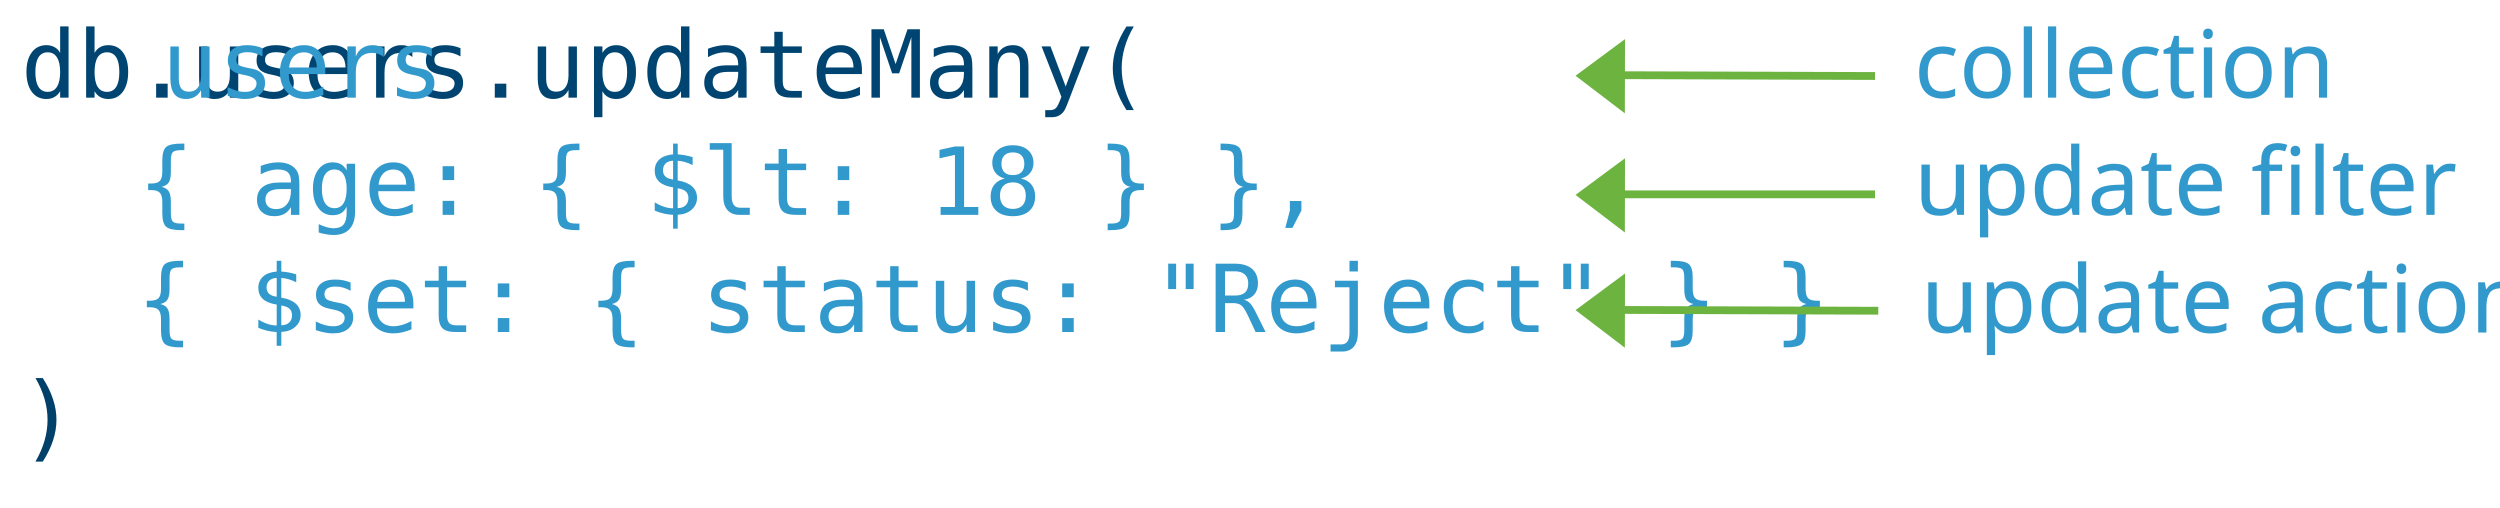
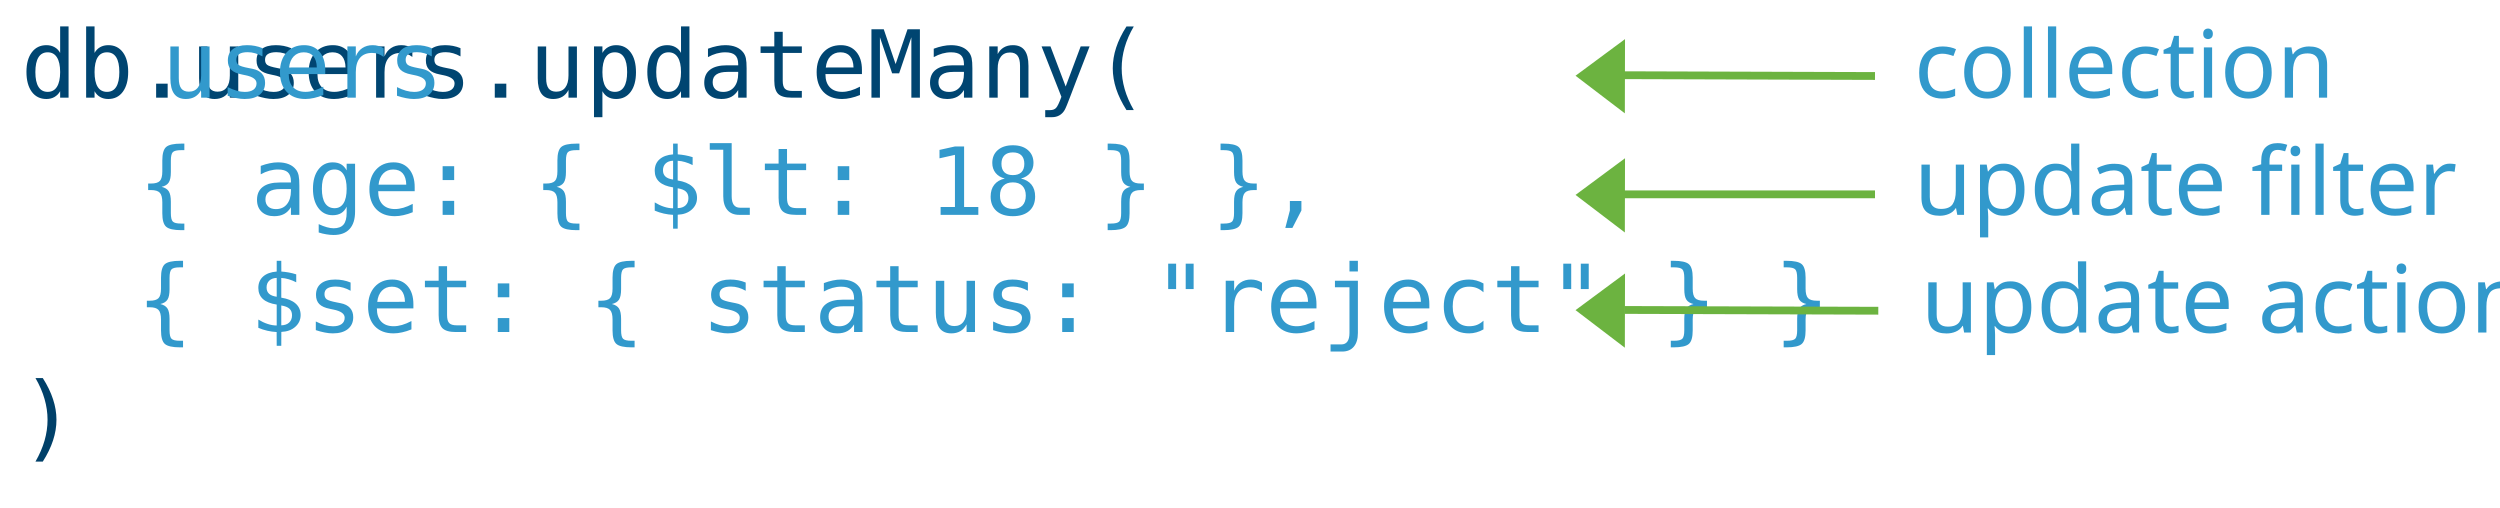
<svg xmlns="http://www.w3.org/2000/svg" version="1.1" x="0" y="0" width="640" height="130" viewBox="0, 0, 640, 130">
  <g id="Layer_1">
    <g id="CMD">
      <text transform="matrix(1, 0, 0, 1, 185.167, 20)">
        <tspan x="-179.833" y="5" font-family="Inconsolata" font-size="24" fill="#004571">db.users.updateMany(</tspan>
      </text>
      <text transform="matrix(1, 0, 0, 1, 71.833, 20)">
        <tspan x="-30.5" y="5" font-family="Inconsolata" font-size="24" fill="#3299CC">users</tspan>
      </text>
      <text transform="matrix(1, 0, 0, 1, 161.833, 50)">
        <tspan x="-126.5" y="5" font-family="Inconsolata" font-size="24" fill="#3299CC">{ age: { $lt: 18 } }, </tspan>
      </text>
      <text transform="matrix(1, 0, 0, 1, 215, 80)">
-         <tspan x="-180" y="5" font-family="Inconsolata" font-size="24" fill="#3299CC">{ $set: { status: "Reject" } } </tspan>
+         <tspan x="-180" y="5" font-family="Inconsolata" font-size="24" fill="#3299CC">{ $set: { status: "reject" } } </tspan>
      </text>
      <text transform="matrix(1, 0, 0, 1, 20, 110)">
        <tspan x="-15" y="5" font-family="Inconsolata" font-size="24" fill="#004069">)</tspan>
      </text>
    </g>
    <g id="Coll">
      <g>
        <path d="M480,19.456 L415,19.25" fill-opacity="0" stroke="#6CB340" stroke-width="2" />
        <g>
          <path d="M415,12 L405,19.406 L414.965,27 z" fill="#6CB340" />
          <path d="M415,12 L405,19.406 L414.965,27 z" fill-opacity="0" stroke="#6CB340" stroke-width="2" />
        </g>
      </g>
      <text transform="matrix(1, 0, 0, 1, 537.891, 18)">
        <tspan x="-47.891" y="7" font-family="GillSans" font-size="24" fill="#3299CC">collection</tspan>
      </text>
    </g>
    <g id="criteria">
      <g>
        <path d="M480,49.75 L415,49.75" fill-opacity="0" stroke="#6CB340" stroke-width="2" />
        <g>
          <path d="M415,42.5 L405,49.906 L414.965,57.5 z" fill="#6CB340" />
          <path d="M415,42.5 L405,49.906 L414.965,57.5 z" fill-opacity="0" stroke="#6CB340" stroke-width="2" />
        </g>
      </g>
      <text transform="matrix(1, 0, 0, 1, 561.703, 48)">
        <tspan x="-71.703" y="7" font-family="GillSans" font-size="24" fill="#3299CC">update filter</tspan>
      </text>
    </g>
    <g id="action">
      <g>
        <path d="M480.843,79.547 L415.843,79.348" fill-opacity="0" stroke="#6CB340" stroke-width="2" />
        <g>
          <path d="M415,72 L405,79.406 L414.965,87 z" fill="#6CB340" />
          <path d="M415,72 L405,79.406 L414.965,87 z" fill-opacity="0" stroke="#6CB340" stroke-width="2" />
        </g>
      </g>
      <text transform="matrix(1, 0, 0, 1, 558.195, 77.633)">
        <tspan x="-66.441" y="7.5" font-family="GillSans" font-size="24" fill="#3299CC">update action</tspan>
      </text>
    </g>
  </g>
</svg>
